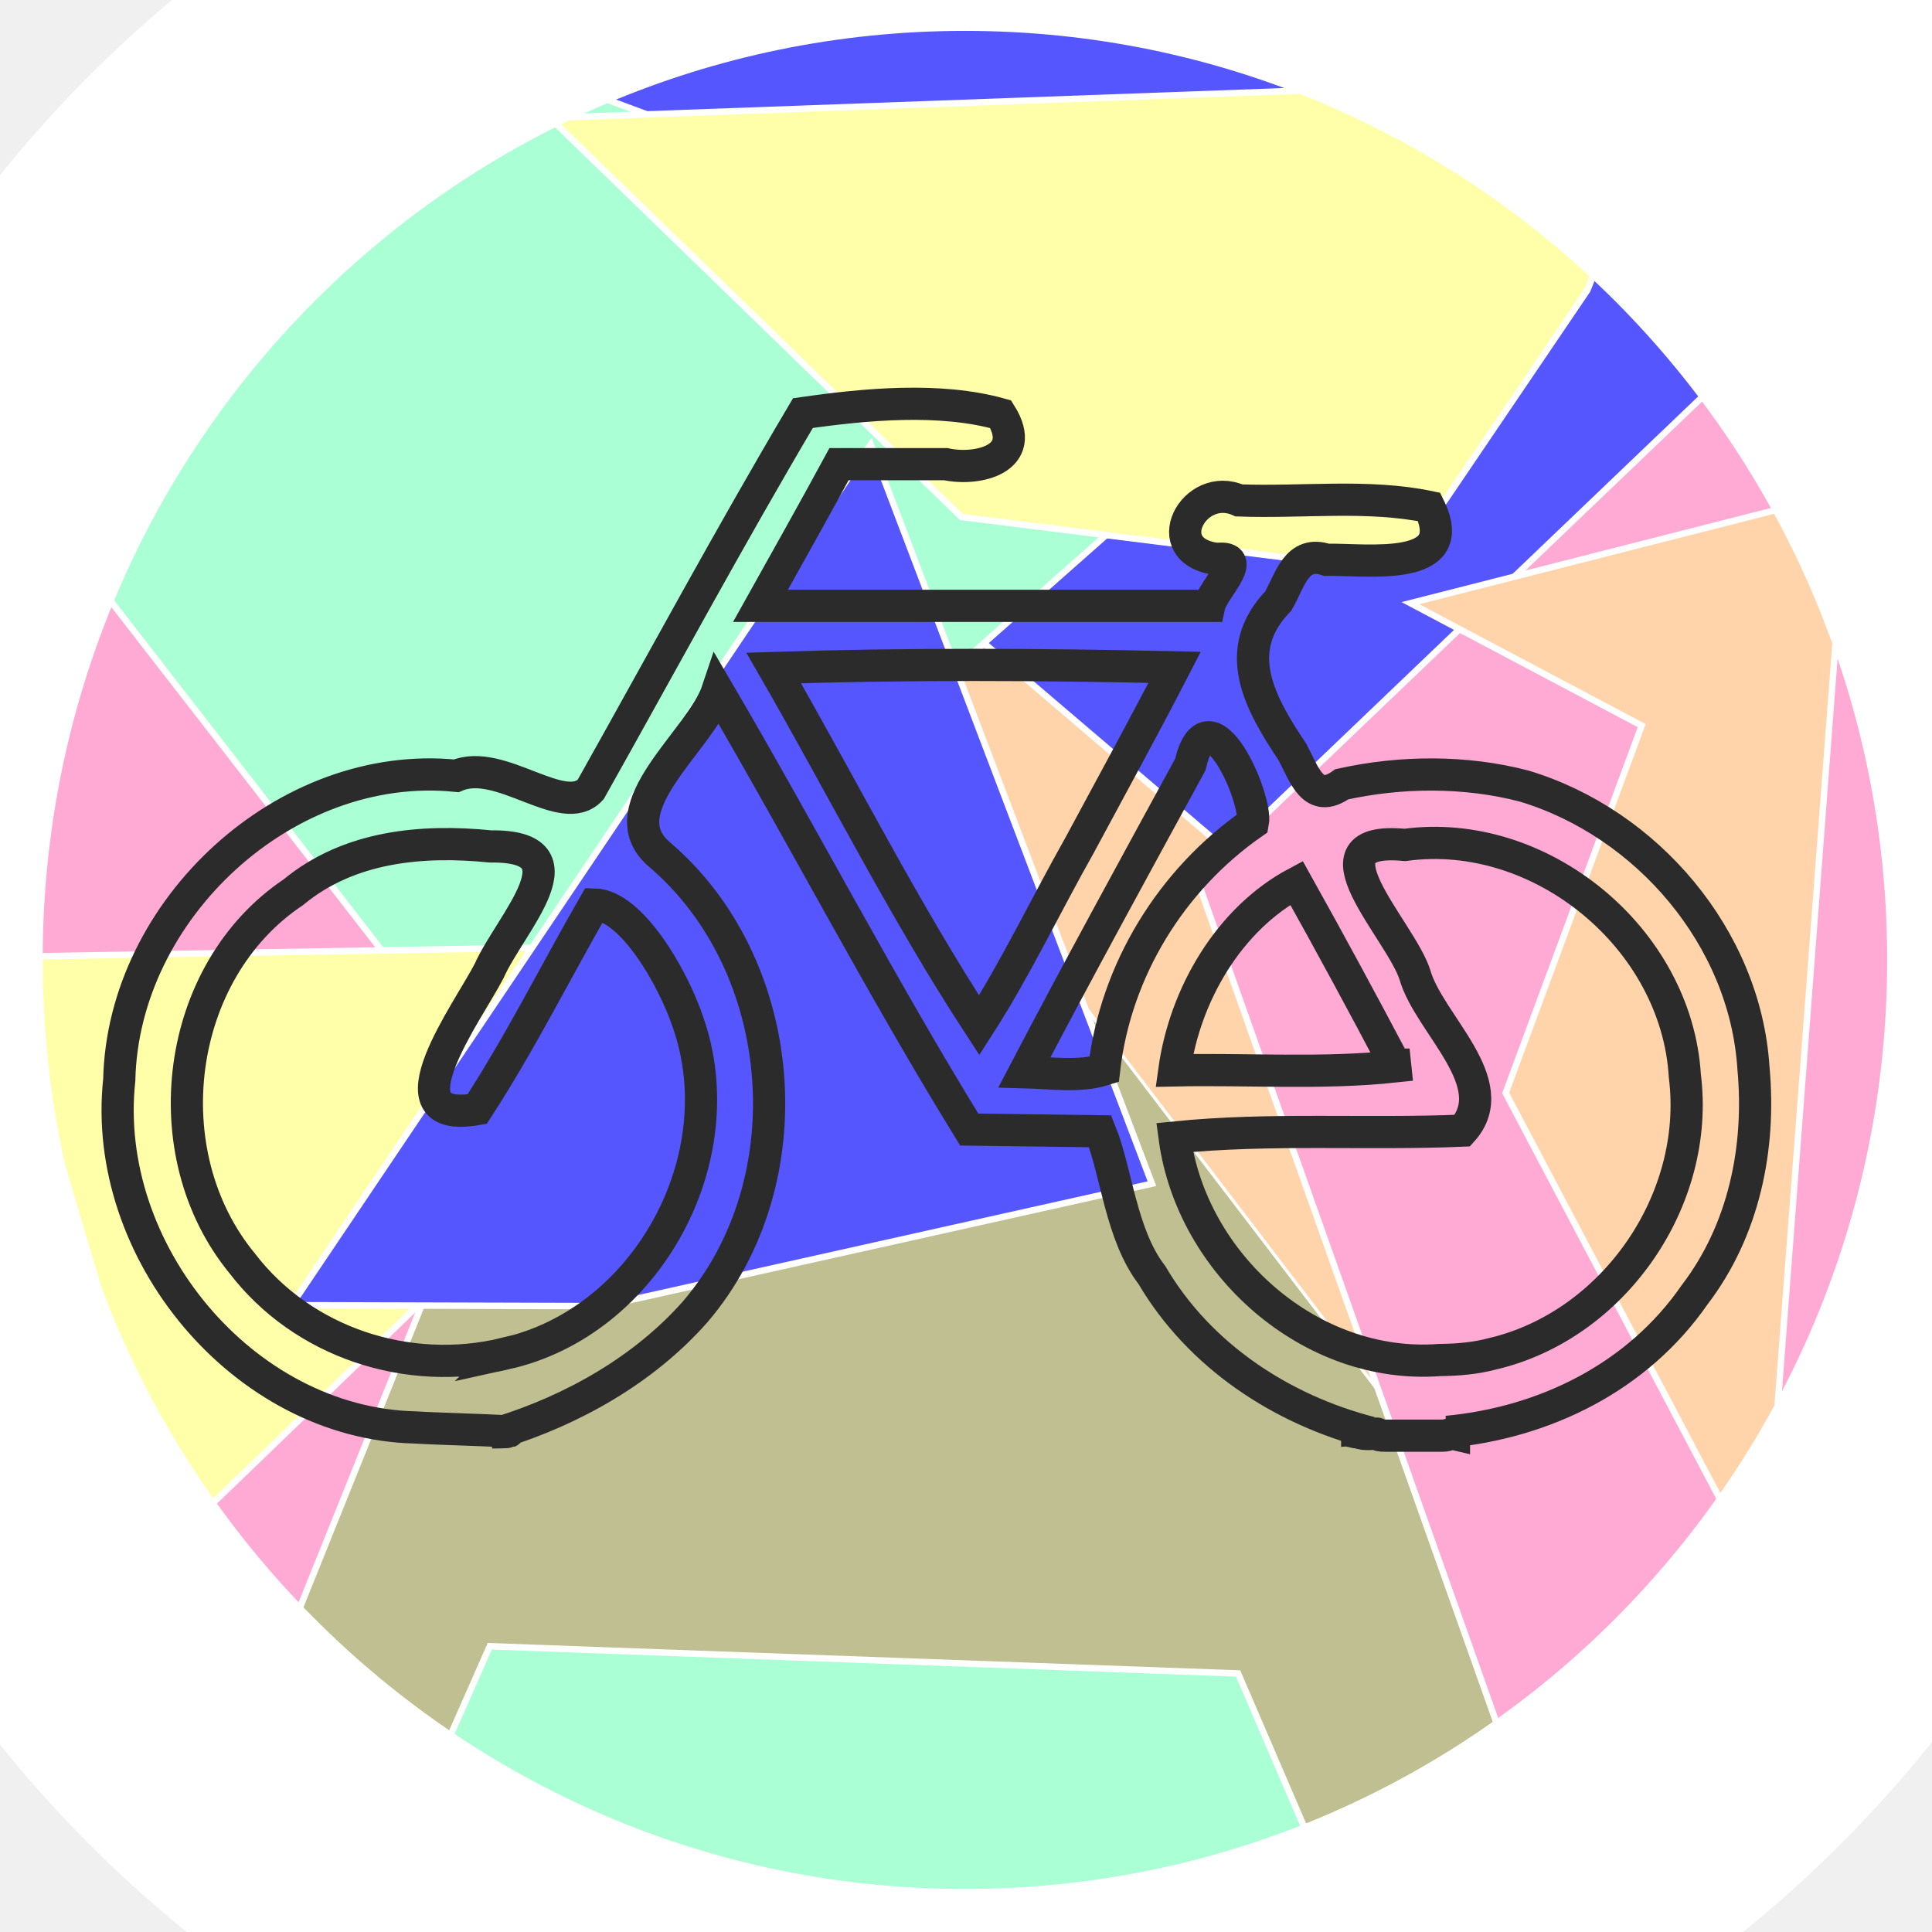
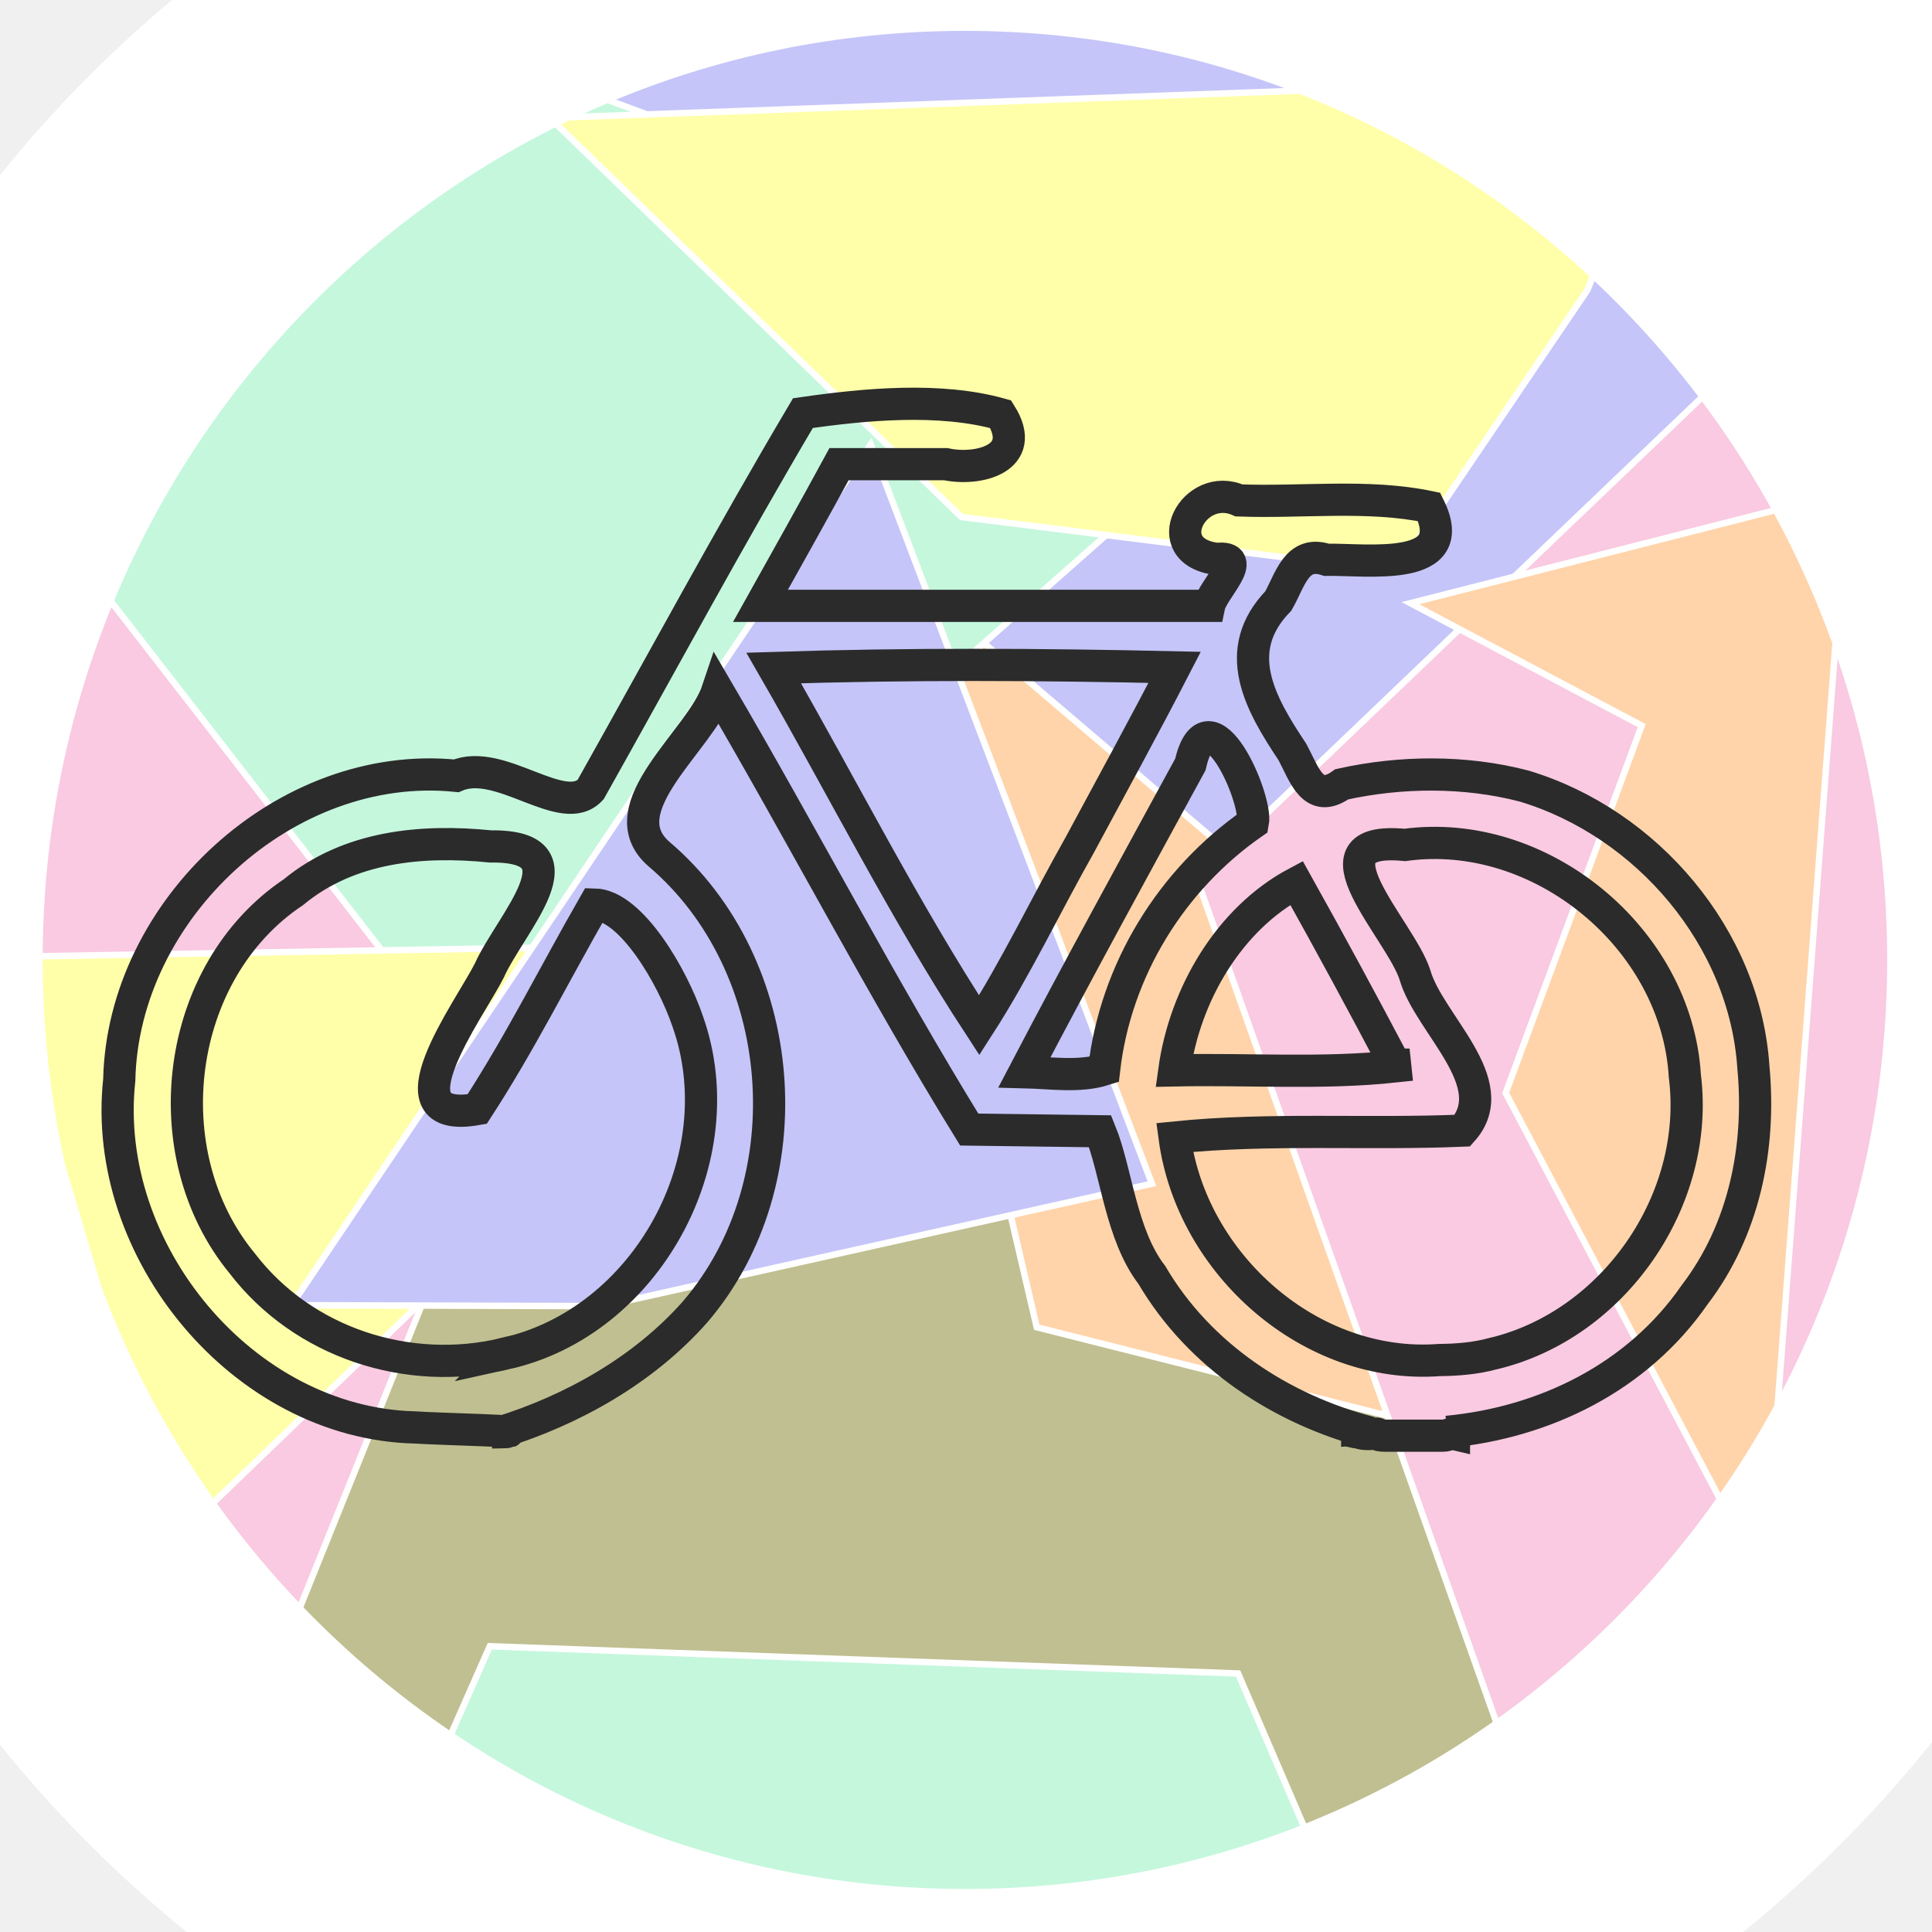
<svg xmlns="http://www.w3.org/2000/svg" width="600" height="600">
  <g>
-     <ellipse stroke="#000" ry="299.5" rx="299.333" id="svg_1" cy="299.5" cx="300" fill="#fff" />
-     <path transform="rotate(-40 353.915 360.512)" stroke="#ffffff" id="svg_49" d="m456.256,173.717l-204.682,38.109l108.439,41.935l-63.788,125.805l121.197,167.741l38.833,-373.59z" opacity="NaN" stroke-width="2" fill="#ffd4aa" />
-     <path transform="rotate(50 395.618 37.29)" stroke="#ffffff" stroke-width="2" id="svg_48" d="m134.775,233.502l351.215,-392.844l170.471,337.379l-332.693,55.885l-188.993,-0.42z" opacity="NaN" fill="#5656ff" />
-     <path stroke="#ffffff" id="svg_47" d="m66.568,446.048c0,0 230.983,-182.803 232.02,-184.08c0.371,1.277 232.762,305.307 232.391,304.03c0.371,1.277 -292.582,28.216 -292.954,26.939c0.371,1.277 -147.514,-48.753 -147.885,-50.03c0.371,1.277 -23.572,-96.859 -23.572,-96.859z" opacity="NaN" fill="#bfbf91" />
-     <path id="svg_46" d="m480.646,579.8l-108.82,-306.564l192.955,-184.504l35.211,173.237l-4.225,195.772l-115.12,122.06z" opacity="NaN" stroke-width="2" stroke="#ffffff" fill="#ffaad4" />
-     <path id="svg_45" d="m69.384,106.567l84.135,242.724l-84.506,209.856l-66.196,-139.435l-1.408,-250.701l67.976,-62.445z" opacity="NaN" stroke-width="2" stroke="#ffffff" fill="#ffaad4" />
-     <path id="svg_30" d="m280.088,643.923l0.569,0l0.176,-0.541l0.176,0.541l0.569,0l-0.46,0.334l0.176,0.541l-0.46,-0.334l-0.46,0.334l0.176,-0.541l-0.46,-0.334z" stroke-width="5" stroke="#000" fill="none" />
-     <path fill="#fff" stroke="#000" d="m-97.573,98.167c-0.084,-0.015 -0.113,-0.121 -0.063,-0.185c0.067,-0.098 0.209,-0.165 0.32,-0.103c0.002,-0.347 0.001,-0.693 0.001,-1.04c0.278,-0.056 0.557,-0.109 0.835,-0.165c-0.001,0.389 -0.001,0.777 -0.002,1.166c-0.044,0.118 -0.184,0.199 -0.307,0.163c-0.073,-0.022 -0.09,-0.116 -0.05,-0.174c0.056,-0.086 0.159,-0.145 0.263,-0.129c0.03,-0.003 0.073,0.045 0.061,-0.009c0,-0.234 0,-0.467 0,-0.701c-0.255,0.051 -0.511,0.1 -0.766,0.151c-0.001,0.282 0.003,0.564 -0.003,0.845c-0.018,0.095 -0.111,0.16 -0.2,0.179c-0.03,0.004 -0.06,0.007 -0.09,0.002l0,0zm0.666,-1.176c0.131,-0.026 0.262,-0.051 0.393,-0.077c0.017,-0.066 -0.058,-0.023 -0.095,-0.022c-0.224,0.044 -0.448,0.088 -0.672,0.132c-0.017,0.066 0.058,0.023 0.095,0.022c0.093,-0.018 0.186,-0.037 0.278,-0.055l0,0zm0,-0.116c0.131,-0.026 0.262,-0.051 0.393,-0.077c0.017,-0.066 -0.058,-0.023 -0.095,-0.022c-0.224,0.044 -0.448,0.088 -0.672,0.132c-0.017,0.066 0.058,0.023 0.095,0.022c0.093,-0.018 0.186,-0.037 0.278,-0.055l0,0z" id="svg_6" />
-     <path id="svg_2" opacity="NaN" stroke="null" fill="#000000" />
-     <path stroke="#ffffff" id="svg_39" d="m-43.29,86.567l193.992,250.048l254.926,-225.349l-243.659,-90.14" opacity="NaN" stroke-width="2" fill="#aaffd4" />
-     <path id="svg_40" d="m53.892,478.58l192.584,-185.627l-246.475,4.225l53.892,181.402z" opacity="NaN" stroke-width="2" stroke="#ffffff" fill="#ffffaa" />
-     <path id="svg_41" d="m573.603,152.763l-135.581,34.558l71.83,38.028l-42.253,114.083l80.281,152.111l25.723,-338.779z" opacity="NaN" stroke-width="2" stroke="#ffffff" fill="#ffd4aa" />
-     <path id="svg_42" d="m79.243,676.324l72.867,-165.064l232.391,8.451l47.887,111.266l-66.196,142.251l-286.949,-96.904z" opacity="NaN" stroke-width="2" stroke="#ffffff" fill="#aaffd4" />
-     <path id="svg_44" d="m170.791,36.615l127.796,123.946l135.209,16.901l59.154,-87.323l26.76,-66.196l-348.92,12.672z" opacity="NaN" stroke-width="2" stroke="#ffffff" fill="#ffffaa" />
-     <path stroke-width="2" stroke="#ffffff" id="svg_37" d="m90.511,405.342l179.908,-267.316l87.323,229.574l-170.42,38.028l-96.81,-0.286z" opacity="NaN" fill="#5656ff" />
-     <ellipse ry="34.507" rx="55.633" id="svg_52" cy="10.935" cx="591.208" stroke-width="99" stroke="#ffffff" fill="none" />
-     <ellipse stroke="#ffffff" stroke-width="99" ry="338.023" rx="335.911" id="svg_51" cy="298.114" cx="299.663" fill="none" />
+     <path fill="#bfbf91" opacity="NaN" d="m66.568,446.048c0,0 230.983,-182.803 232.02,-184.08c0.371,1.277 232.762,305.307 232.391,304.03c0.371,1.277 -292.582,28.216 -292.954,26.939c0.371,1.277 -147.514,-48.753 -147.885,-50.03c0.371,1.277 -23.572,-96.859 -23.572,-96.859l0,0z" id="svg_47" stroke="#ffffff" />
+     <path fill="#ffd4aa" stroke-width="2" opacity="NaN" d="m456.256,173.717l-204.682,38.109l108.439,41.935l-63.788,125.805l121.197,167.741l38.833,-373.59z" id="svg_49" stroke="#ffffff" transform="rotate(-40 353.915 360.512)" />
+     <path transform="rotate(50 395.618 37.29)" fill="#c5c5f9" opacity="NaN" d="m134.775,233.502l351.215,-392.844l170.471,337.379l-332.693,55.885l-188.993,-0.42z" id="svg_48" stroke-width="2" stroke="#ffffff" />
+     <path fill="#f9cae1" stroke="#ffffff" stroke-width="2" opacity="NaN" d="m480.646,579.8l-108.82,-306.564l192.955,-184.504l35.211,173.237l-4.225,195.772l-115.12,122.06l-0,-0z" id="svg_46" />
+     <path fill="#f9cae1" stroke="#ffffff" stroke-width="2" opacity="NaN" d="m69.384,106.567l84.135,242.724l-84.506,209.856l-66.196,-139.435l-1.408,-250.701l67.976,-62.445z" id="svg_45" />
+     <path fill="none" stroke="#000" stroke-width="5" d="m280.088,643.923l0.569,0l0.176,-0.541l0.176,0.541l0.569,0l-0.46,0.334l0.176,0.541l-0.46,-0.334l-0.46,0.334l0.176,-0.541l-0.46,-0.334z" id="svg_30" />
+     <path id="svg_6" d="m-97.573,98.167c-0.084,-0.015 -0.113,-0.121 -0.063,-0.185c0.067,-0.098 0.209,-0.165 0.32,-0.103c0.002,-0.347 0.001,-0.693 0.001,-1.04c0.278,-0.056 0.557,-0.109 0.835,-0.165c-0.001,0.389 -0.001,0.777 -0.002,1.166c-0.044,0.118 -0.184,0.199 -0.307,0.163c-0.073,-0.022 -0.09,-0.116 -0.05,-0.174c0.056,-0.086 0.159,-0.145 0.263,-0.129c0.03,-0.003 0.073,0.045 0.061,-0.009c0,-0.234 0,-0.467 0,-0.701c-0.255,0.051 -0.511,0.1 -0.766,0.151c-0.001,0.282 0.003,0.564 -0.003,0.845c-0.018,0.095 -0.111,0.16 -0.2,0.179c-0.03,0.004 -0.06,0.007 -0.09,0.002l0,0zm0.666,-1.176c0.131,-0.026 0.262,-0.051 0.393,-0.077c0.017,-0.066 -0.058,-0.023 -0.095,-0.022c-0.224,0.044 -0.448,0.088 -0.672,0.132c-0.017,0.066 0.058,0.023 0.095,0.022c0.093,-0.018 0.186,-0.037 0.278,-0.055l0,0zm0,-0.116c0.131,-0.026 0.262,-0.051 0.393,-0.077c0.017,-0.066 -0.058,-0.023 -0.095,-0.022c-0.224,0.044 -0.448,0.088 -0.672,0.132c-0.017,0.066 0.058,0.023 0.095,0.022c0.093,-0.018 0.186,-0.037 0.278,-0.055l0,0z" stroke="#000" fill="#fff" />
+     <path fill="#000000" stroke="null" opacity="NaN" id="svg_2" />
+     <path fill="#c5f7dd" stroke-width="2" opacity="NaN" d="m-43.29,86.567l193.992,250.048l254.926,-225.349l-243.659,-90.14" id="svg_39" stroke="#ffffff" />
+     <path fill="#ffffaa" stroke="#ffffff" stroke-width="2" opacity="NaN" d="m53.892,478.58l192.584,-185.627l-246.475,4.225l53.892,181.402z" id="svg_40" />
+     <path fill="#ffd4aa" stroke="#ffffff" stroke-width="2" opacity="NaN" d="m573.603,152.763l-135.581,34.558l71.83,38.028l-42.253,114.083l80.281,152.111l25.723,-338.779l0,-0z" id="svg_41" />
+     <path fill="#c5f7dd" stroke="#ffffff" stroke-width="2" opacity="NaN" d="m79.243,676.324l72.867,-165.064l232.391,8.451l47.887,111.266l-66.196,142.251l-286.949,-96.904l0,0z" id="svg_42" />
+     <path fill="#ffffaa" stroke="#ffffff" stroke-width="2" opacity="NaN" d="m170.791,36.615l127.796,123.946l135.209,16.901l59.154,-87.323l26.76,-66.196l-348.92,12.672z" id="svg_44" />
+     <path fill="#c5c5f9" opacity="NaN" d="m90.511,405.342l179.908,-267.316l87.323,229.574l-170.42,38.028l-96.81,-0.286z" id="svg_37" stroke="#ffffff" stroke-width="2" />
+     <ellipse fill="none" stroke="#ffffff" stroke-width="99" cx="591.208" cy="10.935" id="svg_52" rx="55.633" ry="34.507" />
+     <ellipse fill="none" cx="299.663" cy="298.114" id="svg_51" rx="335.911" ry="338.023" stroke-width="99" stroke="#ffffff" />
  </g>
  <g>
    <path id="svg_30" d="m280.088,643.923l0.569,0l0.176,-0.541l0.176,0.541l0.569,0l-0.46,0.334l0.176,0.541l-0.46,-0.334l-0.46,0.334l0.176,-0.541l-0.46,-0.334z" stroke-width="5" stroke="#000" fill="none" />
    <g stroke="null" id="svg_52">
      <path stroke="#2b2b2b" d="m416.493,444.334c0.494,0 1.006,-0.244 2.468,0c1.541,0.257 1.974,0.508 2.468,0.508c0,0 0.494,0 0.494,0c0.987,0.508 1.974,0.508 3.455,0.508c1.481,0 2.119,-0.359 2.468,0c0.349,0.359 0.494,0.508 2.468,0.508c2.468,0 3.949,0 6.911,0c0.987,0 1.974,0 2.468,0c1.974,0 2.962,0 3.949,0c1.481,0 2.468,0 2.468,0c0.494,0 0.494,0 0.987,0c0,0 0.494,0 0.987,0c0.987,0 1.394,-0.247 2.468,-0.508c0.48,-0.117 0.987,0 0.987,0c0,-0.508 0,-0.508 0,-0.508l0,-0.508l0,0" id="svg_50" stroke-width="10" fill="none" />
      <path stroke="#2b2b2b" id="svg_37" d="m152.765,444.857c18.425,-0.234 -17.547,-1.084 -23.927,-1.553c-53.316,-1.305 -97.563,-54.81 -91.804,-107.907c1.166,-53.133 51.867,-99.808 104.637,-94.461c13.736,-5.89 33.235,13.547 41.764,4.264c21.906,-39.005 43.13,-78.417 65.919,-116.903c19.411,-2.797 42.537,-4.958 61.42,0.342c8.73,13.88 -7.142,17.659 -17.047,15.516c-11.054,0 -22.109,0 -33.163,0c-8.003,14.737 -16.215,29.357 -24.392,43.996c46.446,0 92.892,0 139.339,0c1.034,-4.987 12.766,-15.732 2.365,-14.564c-18.897,-2.404 -7.076,-24.448 6.918,-18.177c19.643,0.729 39.98,-1.954 59.033,2.02c10.178,20.618 -19.251,16.195 -31.866,16.413c-9.338,-3.076 -11.273,6.346 -14.97,12.793c-14.99,15.498 -5.673,31.833 4.402,46.941c3.695,6.873 6.328,16.412 15.32,9.99c18.337,-4.067 38.328,-4.215 56.575,0.541c38.128,11.434 68.699,47.116 71.259,87.537c2.31,24.828 -2.949,50.419 -18.259,70.448c-17.758,25.673 -46.577,39.731 -76.895,42.583m-23.77,0.251c-27.64,-7.159 -53.123,-23.815 -67.898,-48.961c-9.668,-12.569 -10.925,-32.029 -16.064,-44.638c-13.554,-0.179 -27.108,-0.358 -40.661,-0.537c-27.452,-44.575 -51.648,-91.194 -78.128,-136.391c-5.162,15.473 -34.506,36.524 -18.304,50.767c40.663,34.439 46.078,101.709 11.298,142.259c-15.939,18.035 -38.049,30.463 -60.778,37.488m1.746,-24.523c43.861,-9.641 71.889,-60.687 56.718,-103.26c-4.688,-13.866 -17.589,-36.015 -28.983,-36.242c-12.146,21.166 -23.072,43.091 -36.383,63.548c-29.23,5.19 -2.45,-30.735 3.735,-42.942c6.631,-14.894 30.711,-38.987 0.377,-38.631c-21.296,-2.139 -43.928,-0.07 -61.155,14.197c-36.971,24.695 -43.969,81.178 -15.971,115.227c18.954,24.805 51.686,35.351 81.663,28.102l0,-0zm306.877,-0.006c37.437,-8.878 64.377,-47.716 59.531,-86.261c-2.563,-42.837 -44.887,-77.481 -86.964,-71.723c-31.53,-3.012 -1.344,26.205 3.163,40.41c4.288,15.082 27.907,33.607 14.72,48.315c-29.576,1.251 -59.878,-0.878 -89.373,2.132c5.298,39.478 42.311,72.134 82.251,69.113c5.605,-0.046 11.237,-0.525 16.671,-1.985l-0,0zm-120.826,-88.225c3.562,-30.888 20.908,-58.985 46.206,-76.566c1.495,-7.577 -13.823,-42.475 -19.432,-18.145c-17.313,31.763 -34.717,63.483 -51.499,95.534c8.04,0.196 17.052,1.613 24.725,-0.823zm90.369,-1.532c-9.98,-18.937 -20.181,-37.761 -30.612,-56.448c-20.925,11.138 -34.691,34.709 -37.945,58.236c22.848,-0.492 46.078,1.205 68.617,-1.229l-0.059,-0.559l0,0l-0,0zm-97.877,-68.306c9.843,-18.336 19.872,-36.576 29.411,-55.075c-41.477,-0.939 -83.048,-1.144 -124.511,0.198c21.297,36.945 40.538,75.322 63.824,110.969c11.26,-17.482 20.823,-37.608 31.276,-56.092l0,-0z" stroke-width="10" fill="none" />
    </g>
  </g>
</svg>
